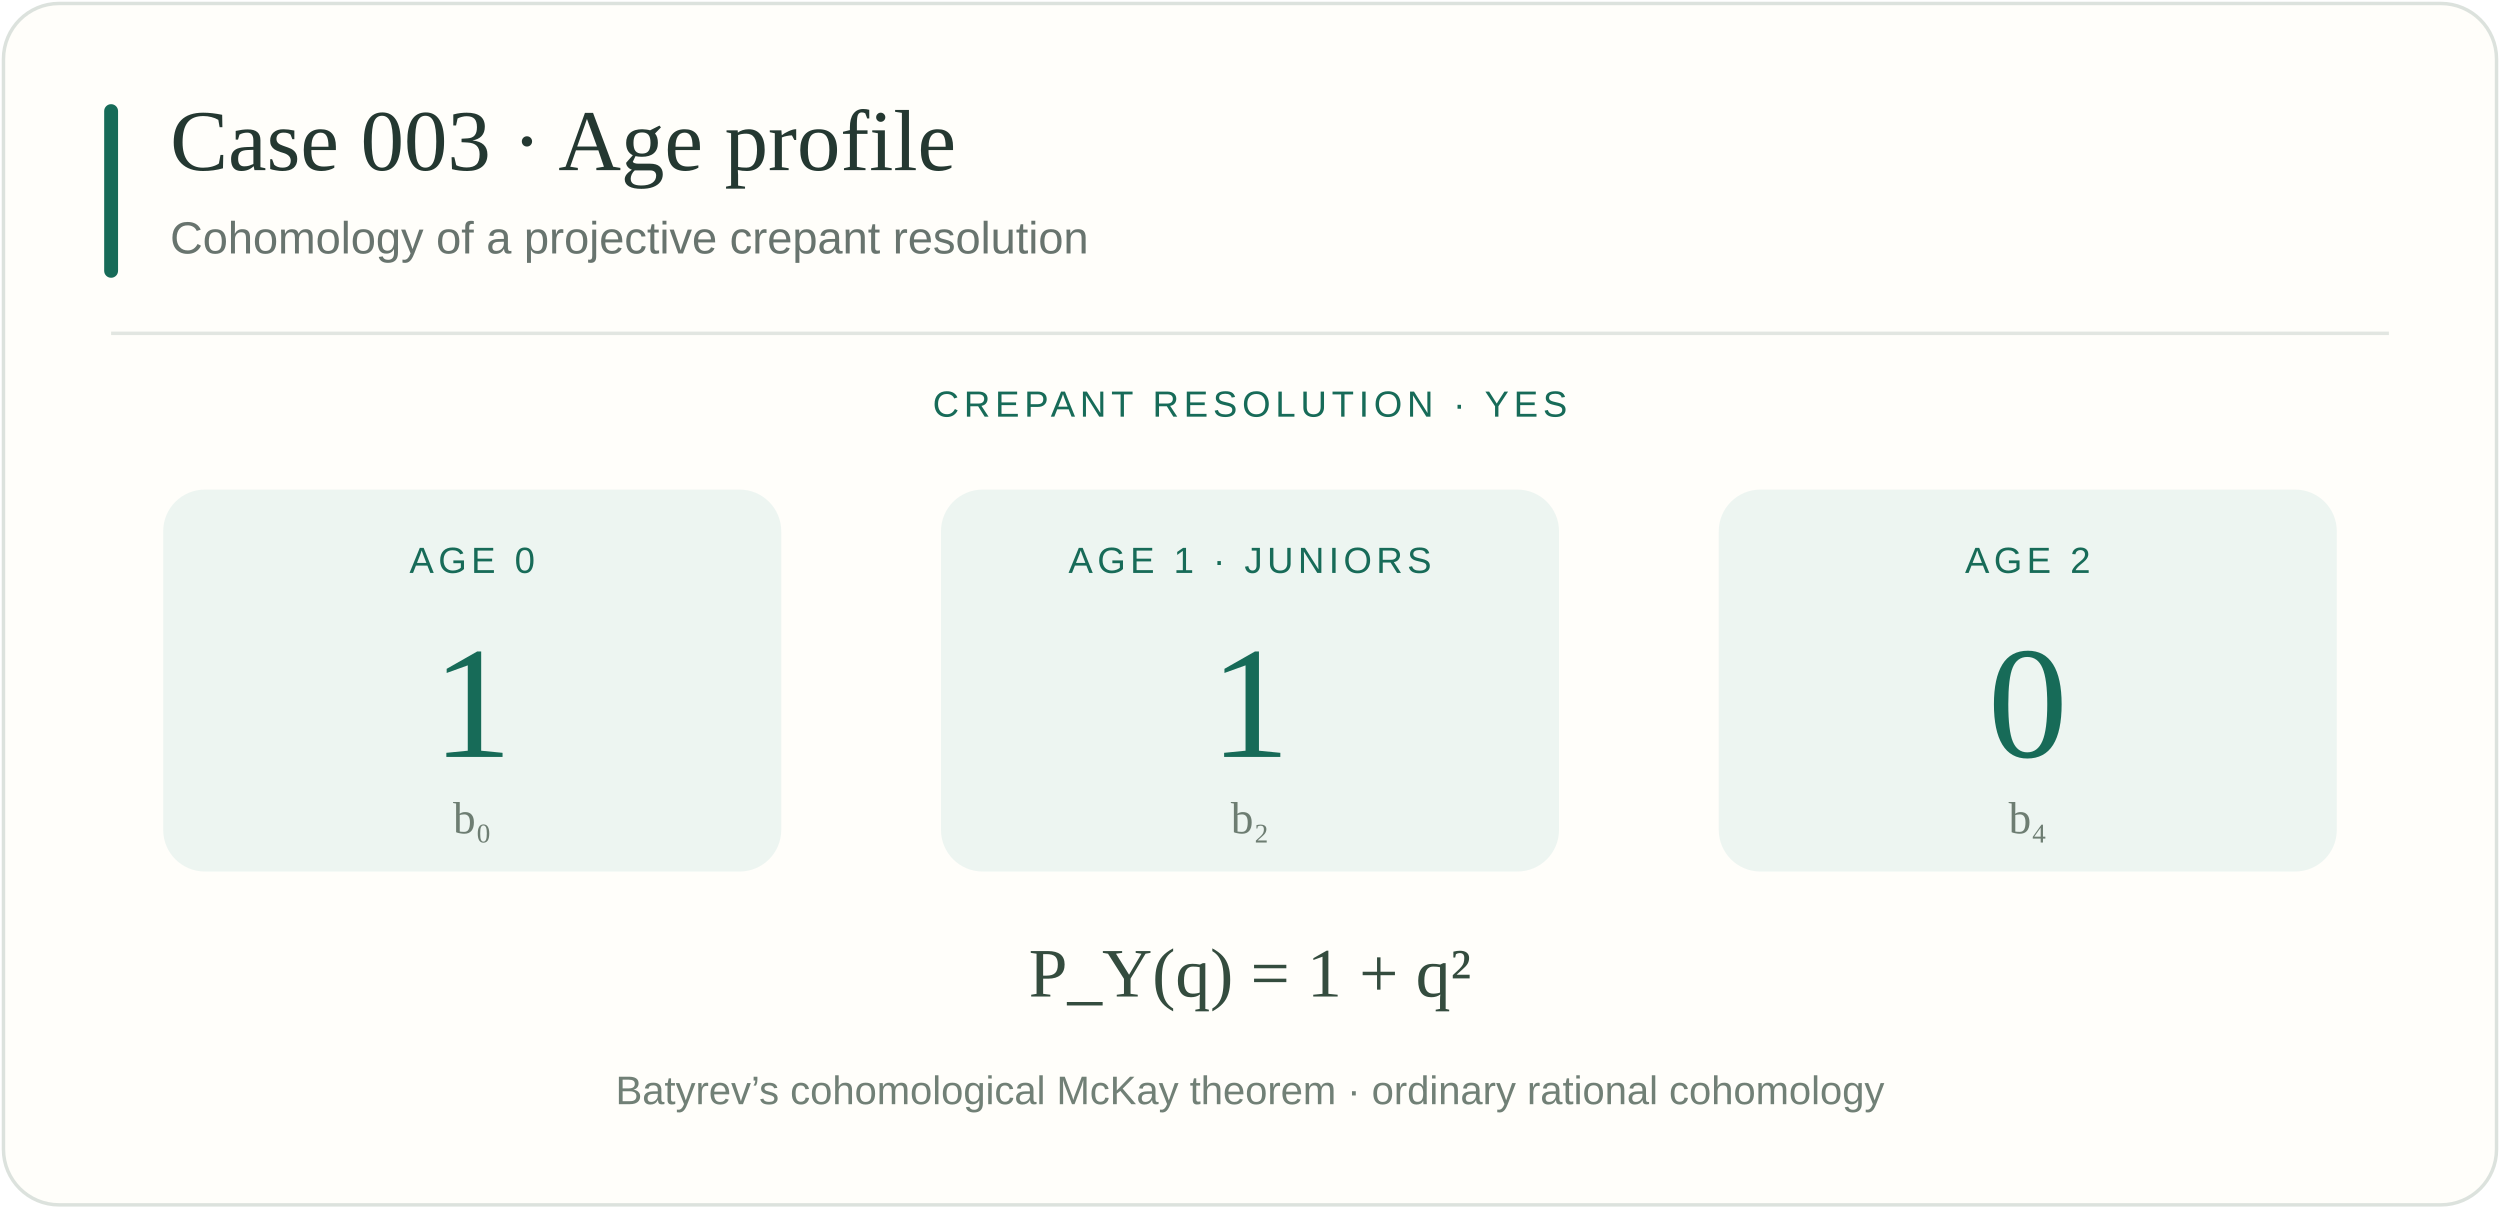
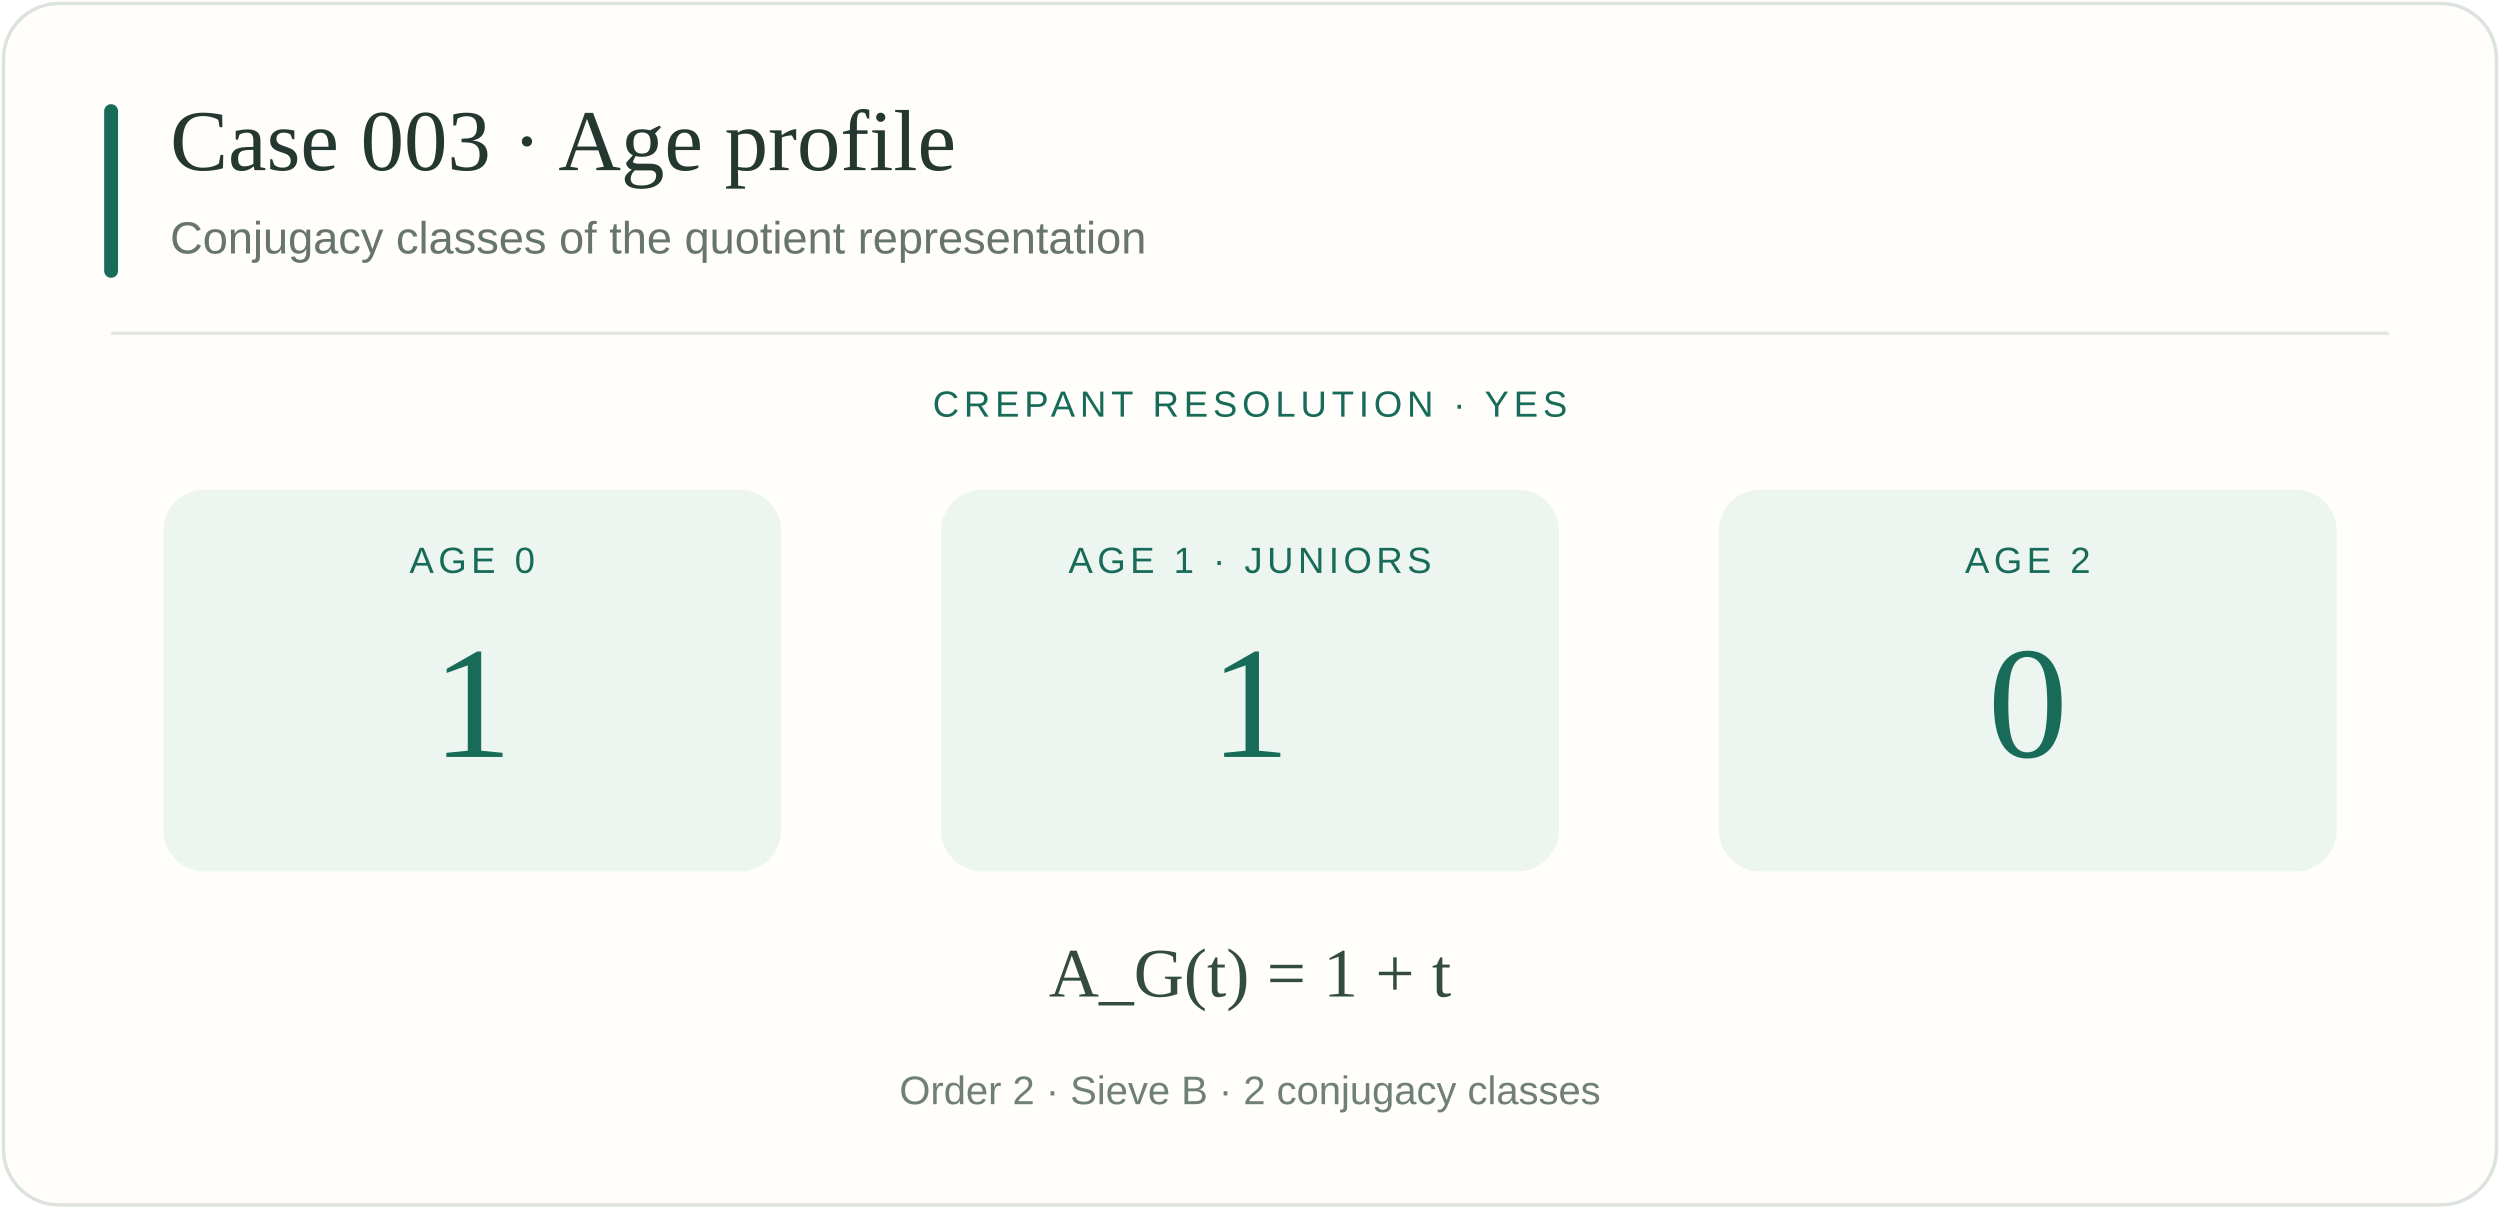
<svg xmlns="http://www.w3.org/2000/svg" width="720" height="348" viewBox="0 0 720 348" role="img" aria-labelledby="title desc" data-case="3" data-decision="YES">
  <rect x="1" y="1" width="718" height="346" rx="16" fill="#fffefa" stroke="#dce2dd" />
  <rect x="30" y="30" width="4" height="50" rx="2" fill="#176b58" />
  <text x="49" y="49" fill="#243831" font-family="Georgia,Times New Roman,serif" font-size="25">Case 003 · Age profile</text>
-   <text x="49" y="73" fill="#68746e" font-family="Arial,sans-serif" font-size="13">Cohomology of a projective crepant resolution</text>
+   <text x="49" y="73" fill="#68746e" font-family="Arial,sans-serif" font-size="13">Conjugacy classes of the quotient representation</text>
  <line x1="32" y1="96" x2="688" y2="96" stroke="#e2e6e1" />
  <text x="360" y="120" text-anchor="middle" fill="#176b58" font-family="Arial,sans-serif" font-size="10.5" letter-spacing="1.4">CREPANT RESOLUTION · YES</text>
  <rect x="47" y="141" width="178" height="110" rx="12" fill="#edf5f1" />
  <text x="136" y="165" text-anchor="middle" fill="#176b58" font-family="Arial,sans-serif" font-size="10.5" letter-spacing="1.3">AGE 0</text>
  <text data-age="0" x="136" y="218" text-anchor="middle" fill="#176b58" font-family="Georgia,Times New Roman,serif" font-size="46">1</text>
-   <text x="136" y="240" text-anchor="middle" fill="#6d7d72" font-family="Georgia,Times New Roman,serif" font-size="13">b₀</text>
  <rect x="271" y="141" width="178" height="110" rx="12" fill="#edf5f1" />
  <text x="360" y="165" text-anchor="middle" fill="#176b58" font-family="Arial,sans-serif" font-size="10.5" letter-spacing="1.3">AGE 1 · JUNIORS</text>
  <text data-age="1" x="360" y="218" text-anchor="middle" fill="#176b58" font-family="Georgia,Times New Roman,serif" font-size="46">1</text>
-   <text x="360" y="240" text-anchor="middle" fill="#6d7d72" font-family="Georgia,Times New Roman,serif" font-size="13">b₂</text>
  <rect x="495" y="141" width="178" height="110" rx="12" fill="#edf5f1" />
  <text x="584" y="165" text-anchor="middle" fill="#176b58" font-family="Arial,sans-serif" font-size="10.5" letter-spacing="1.3">AGE 2</text>
  <text data-age="2" x="584" y="218" text-anchor="middle" fill="#176b58" font-family="Georgia,Times New Roman,serif" font-size="46">0</text>
-   <text x="584" y="240" text-anchor="middle" fill="#6d7d72" font-family="Georgia,Times New Roman,serif" font-size="13">b₄</text>
-   <text x="360" y="287" text-anchor="middle" fill="#344c3e" font-family="Georgia,Times New Roman,serif" font-size="20">P_Y(q) = 1 + q²</text>
-   <text x="360" y="318" text-anchor="middle" fill="#718076" font-family="Arial,sans-serif" font-size="11.5">Batyrev’s cohomological McKay theorem · ordinary rational cohomology</text>
+   <text x="360" y="287" text-anchor="middle" fill="#344c3e" font-family="Georgia,Times New Roman,serif" font-size="20">A_G(t) = 1 + t</text>
+   <text x="360" y="318" text-anchor="middle" fill="#718076" font-family="Arial,sans-serif" font-size="11.5">Order 2 · Sieve B · 2 conjugacy classes</text>
</svg>
